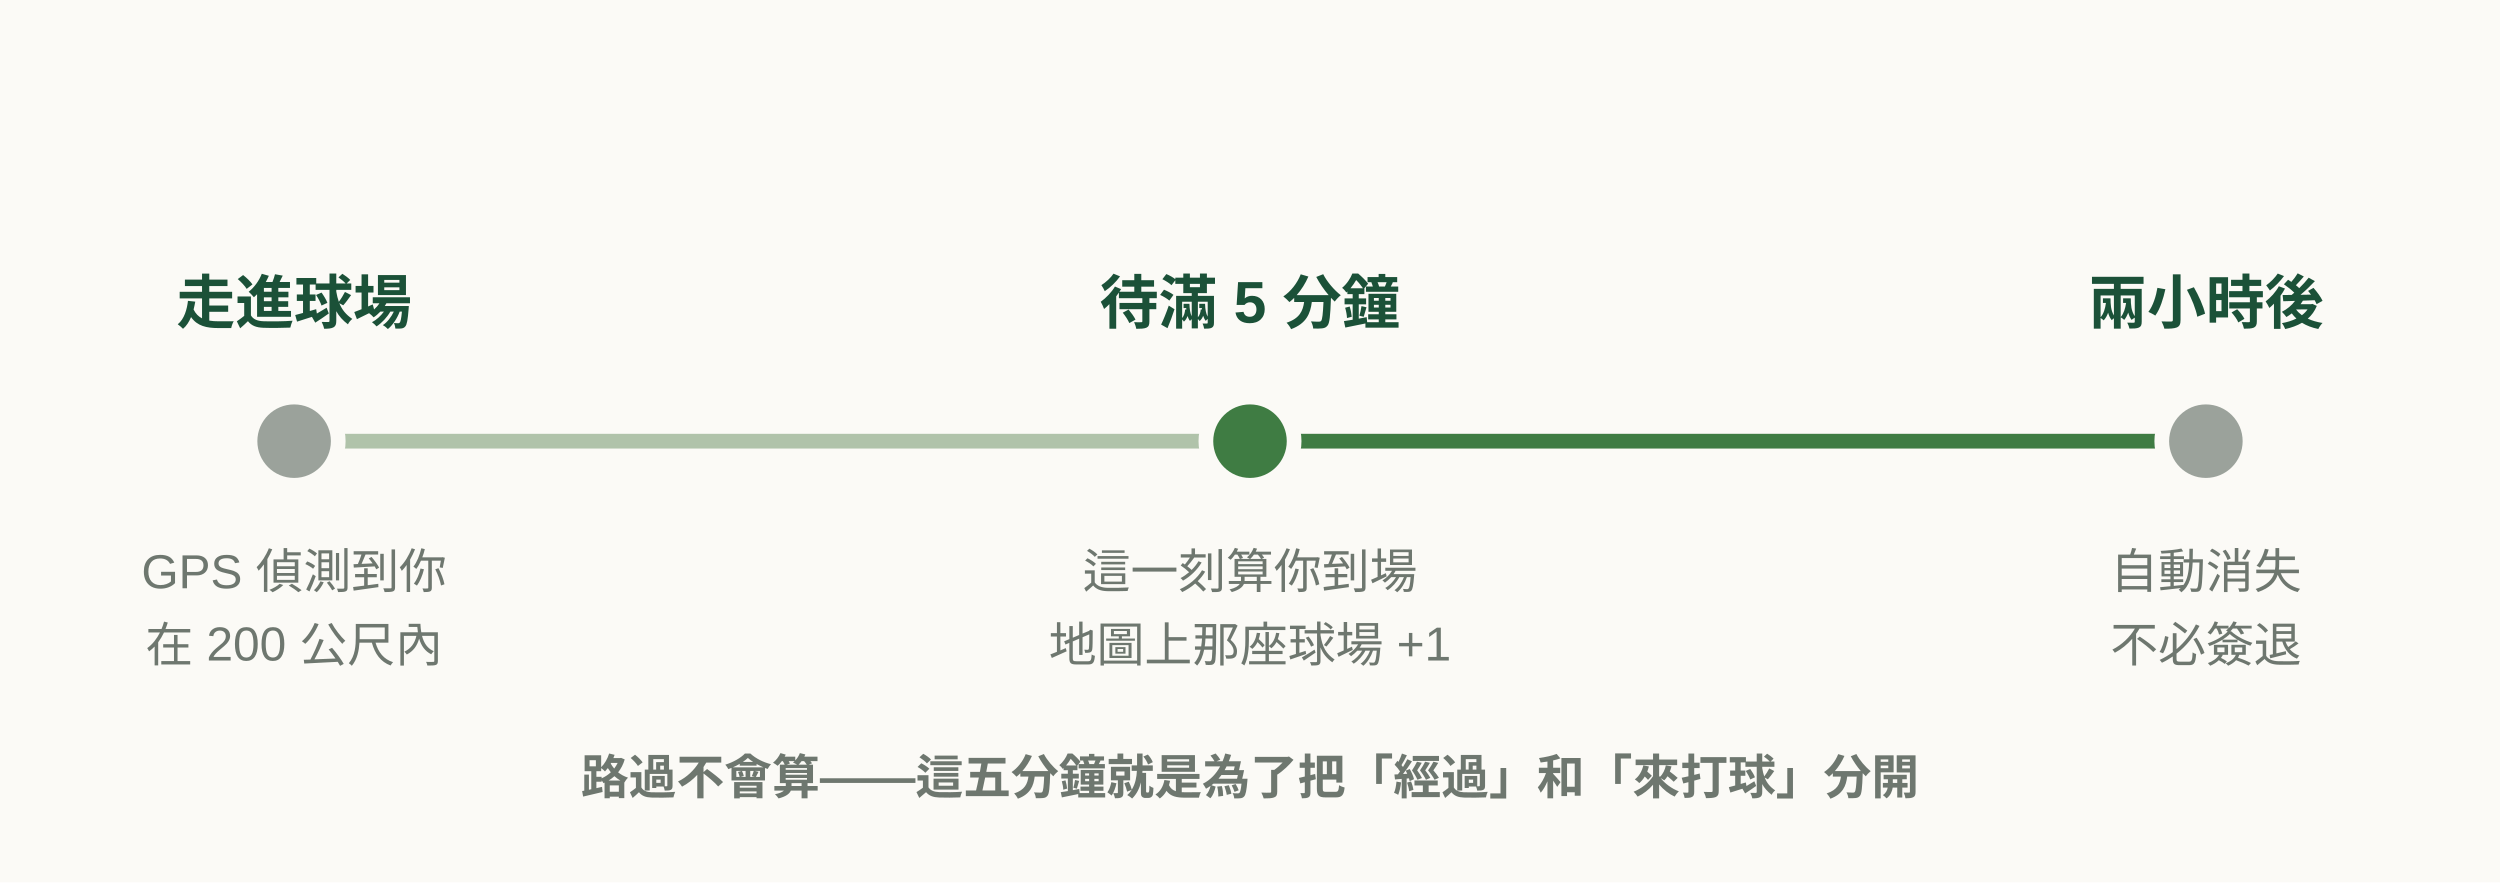
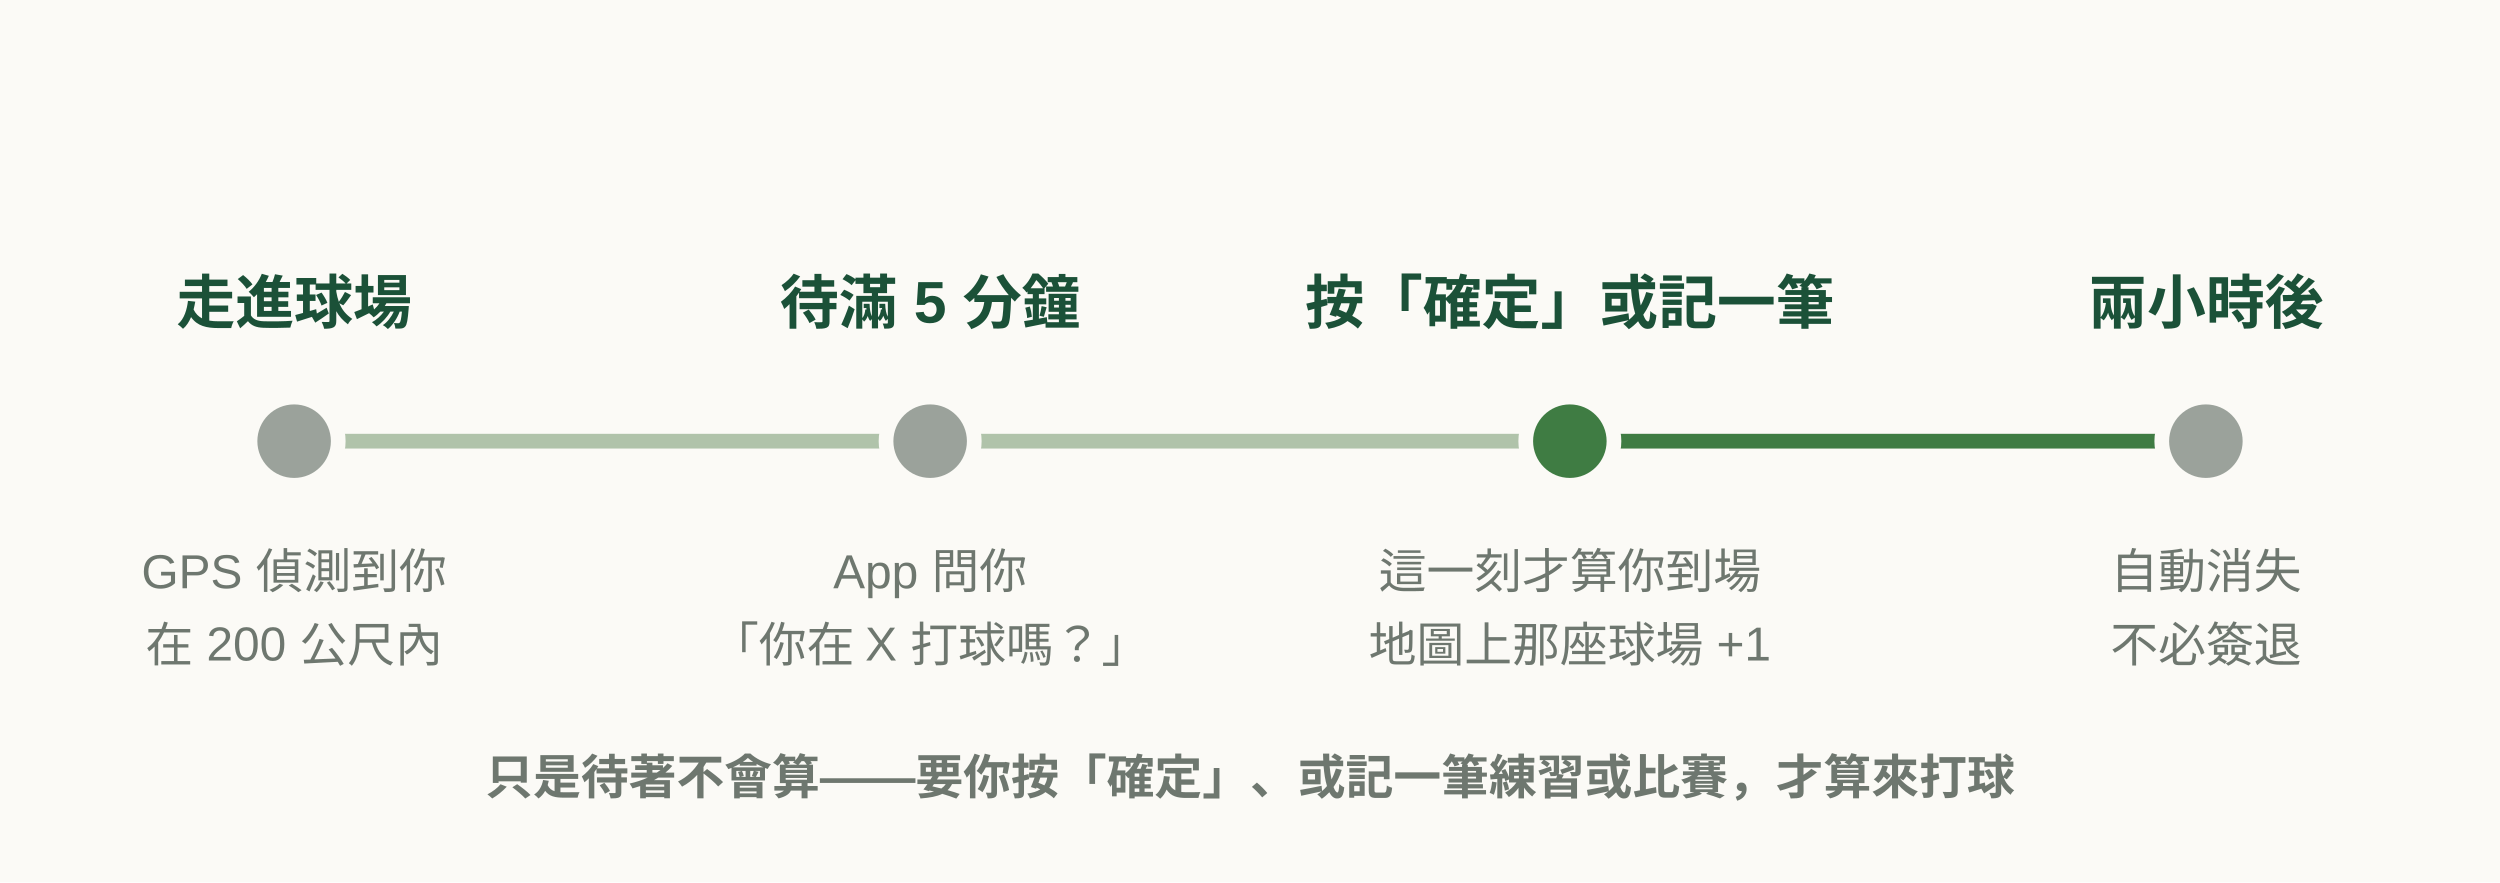
<svg xmlns="http://www.w3.org/2000/svg" viewBox="0 0 680 240" font-family="-apple-system, BlinkMacSystemFont, 'Segoe UI', 'PingFang TC', 'Noto Sans TC', 'Helvetica Neue', Arial, sans-serif">
  <rect width="680" height="240" fill="#FBFAF6" />
  <line x1="80" y1="120" x2="600" y2="120" stroke="#ECEAE2" stroke-width="4" />
-   <line x1="80" y1="120" x2="340.0" y2="120" stroke="#3F7C43" stroke-width="4" opacity="0.35" />
-   <line x1="340.0" y1="120" x2="600" y2="120" stroke="#3F7C43" stroke-width="4" />
+   <line x1="80" y1="120" x2="427" y2="120" stroke="#3F7C43" stroke-width="4" opacity="0.35" />
+   <line x1="427" y1="120" x2="600" y2="120" stroke="#3F7C43" stroke-width="4" />
  <circle cx="80" cy="120" r="12" fill="#9BA29B" stroke="#FBFAF6" stroke-width="4" />
  <text x="80" y="88" font-size="16" fill="#1B5138" font-weight="800" text-anchor="middle">走進球場</text>
  <text x="80" y="160" font-size="13" fill="#6E776F" font-weight="500" text-anchor="middle">GPS 偵測到你</text>
  <text x="80" y="180" font-size="13" fill="#6E776F" font-weight="500" text-anchor="middle">在 200 公尺內</text>
-   <circle cx="340.0" cy="120" r="12" fill="#3F7C43" stroke="#FBFAF6" stroke-width="4" />
-   <text x="340.0" y="88" font-size="16" fill="#1B5138" font-weight="800" text-anchor="middle">待滿 5 分鐘</text>
-   <text x="340.0" y="160" font-size="13" fill="#6E776F" font-weight="500" text-anchor="middle">這一刻算你到場</text>
-   <text x="340.0" y="180" font-size="13" fill="#6E776F" font-weight="500" text-anchor="middle">地圖上那座球場 +1</text>
+   <circle cx="253" cy="120" r="12" fill="#9BA29B" stroke="#FBFAF6" stroke-width="4" />
+   <text x="253" y="88" font-size="16" fill="#1B5138" font-weight="800" text-anchor="middle">待滿 5 分鐘</text>
+   <text x="253" y="160" font-size="13" fill="#6E776F" font-weight="500" text-anchor="middle">App 問你</text>
+   <text x="253" y="180" font-size="13" fill="#6E776F" font-weight="500" text-anchor="middle">「你在 X 打球嗎？」</text>
+   <circle cx="427" cy="120" r="12" fill="#3F7C43" stroke="#FBFAF6" stroke-width="4" />
+   <text x="427" y="88" font-size="16" fill="#1B5138" font-weight="800" text-anchor="middle">按「確定」或記一筆</text>
+   <text x="427" y="160" font-size="13" fill="#6E776F" font-weight="500" text-anchor="middle">這一刻才算你到場</text>
+   <text x="427" y="180" font-size="13" fill="#6E776F" font-weight="500" text-anchor="middle">地圖上那座球場 +1</text>
  <circle cx="600" cy="120" r="12" fill="#9BA29B" stroke="#FBFAF6" stroke-width="4" />
  <text x="600" y="88" font-size="16" fill="#1B5138" font-weight="800" text-anchor="middle">兩小時後</text>
  <text x="600" y="160" font-size="13" fill="#6E776F" font-weight="500" text-anchor="middle">自動消失</text>
  <text x="600" y="180" font-size="13" fill="#6E776F" font-weight="500" text-anchor="middle">不必簽退</text>
-   <text x="340.0" y="216" font-size="13" fill="#6E776F" font-weight="600" text-anchor="middle">路過不會算——這五分鐘就是為了把「經過」和「來打球」分開</text>
+   <text x="340" y="216" font-size="13" fill="#6E776F" font-weight="600" text-anchor="middle">只是待著不會算——要你按「確定」、或記一筆練習或比賽，才算來打球</text>
</svg>
